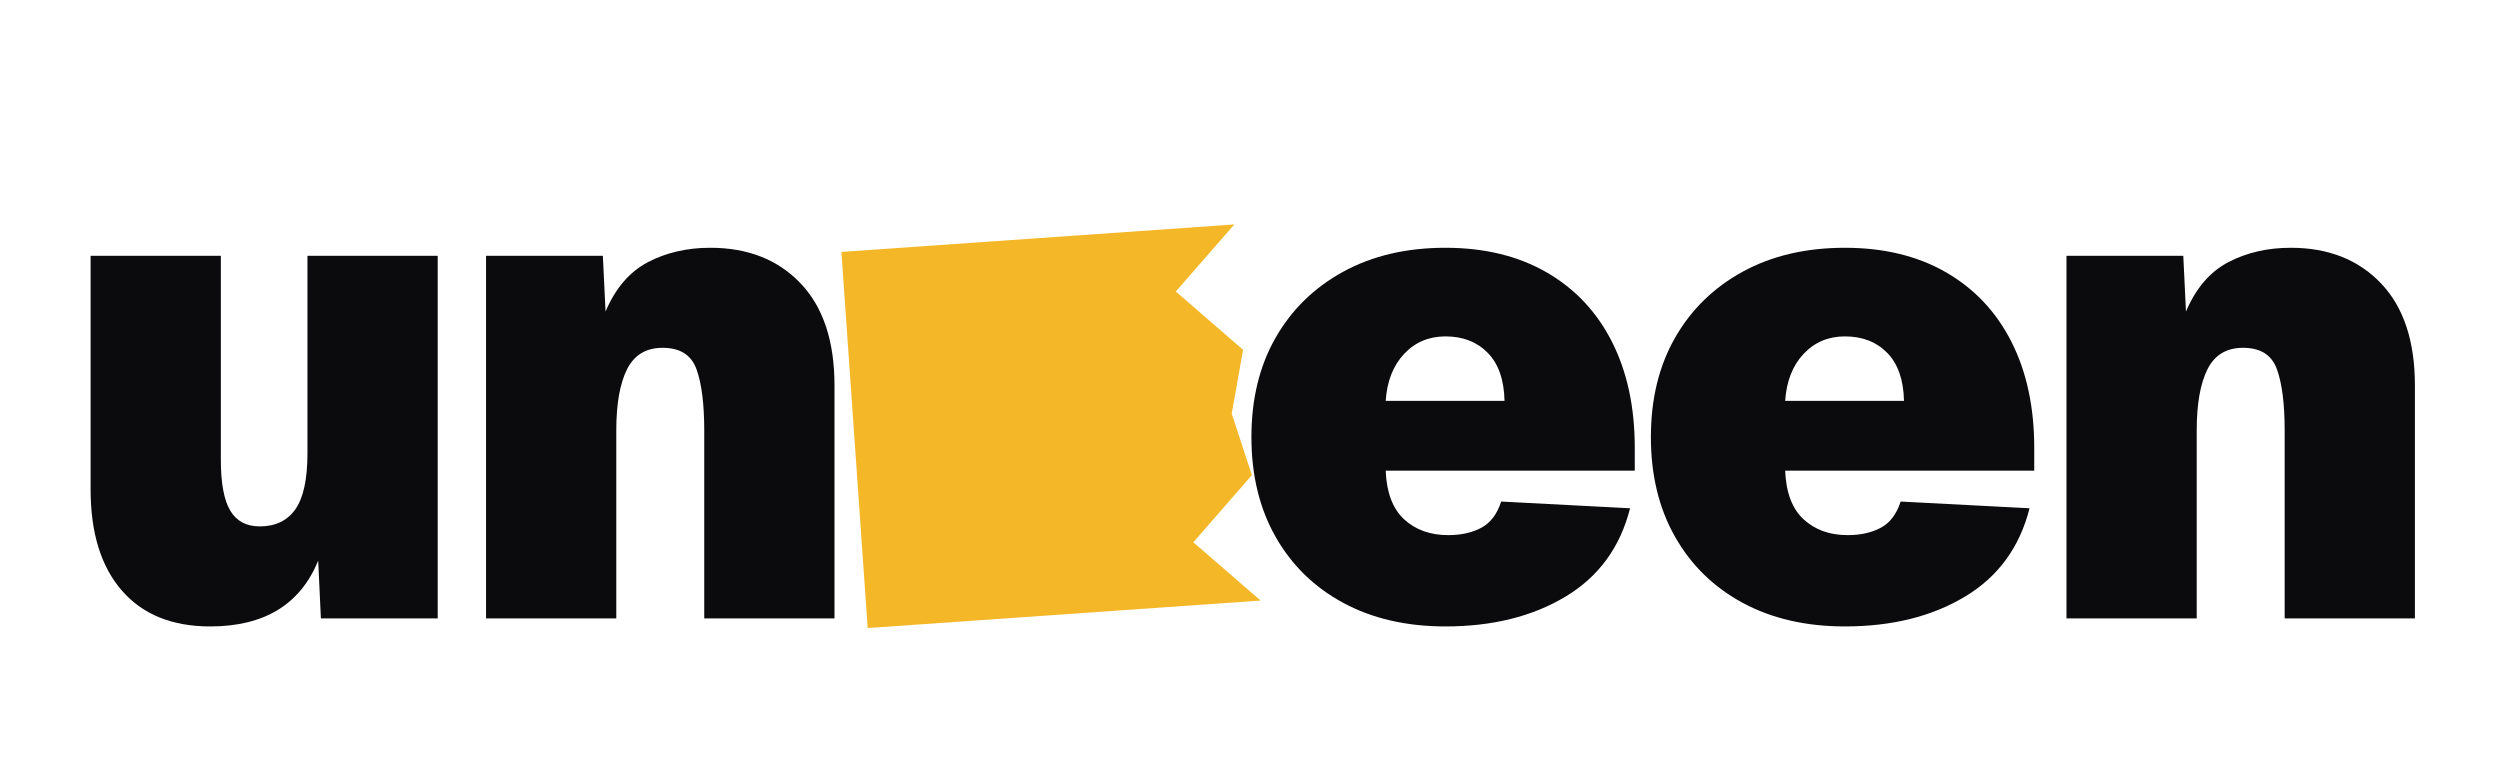
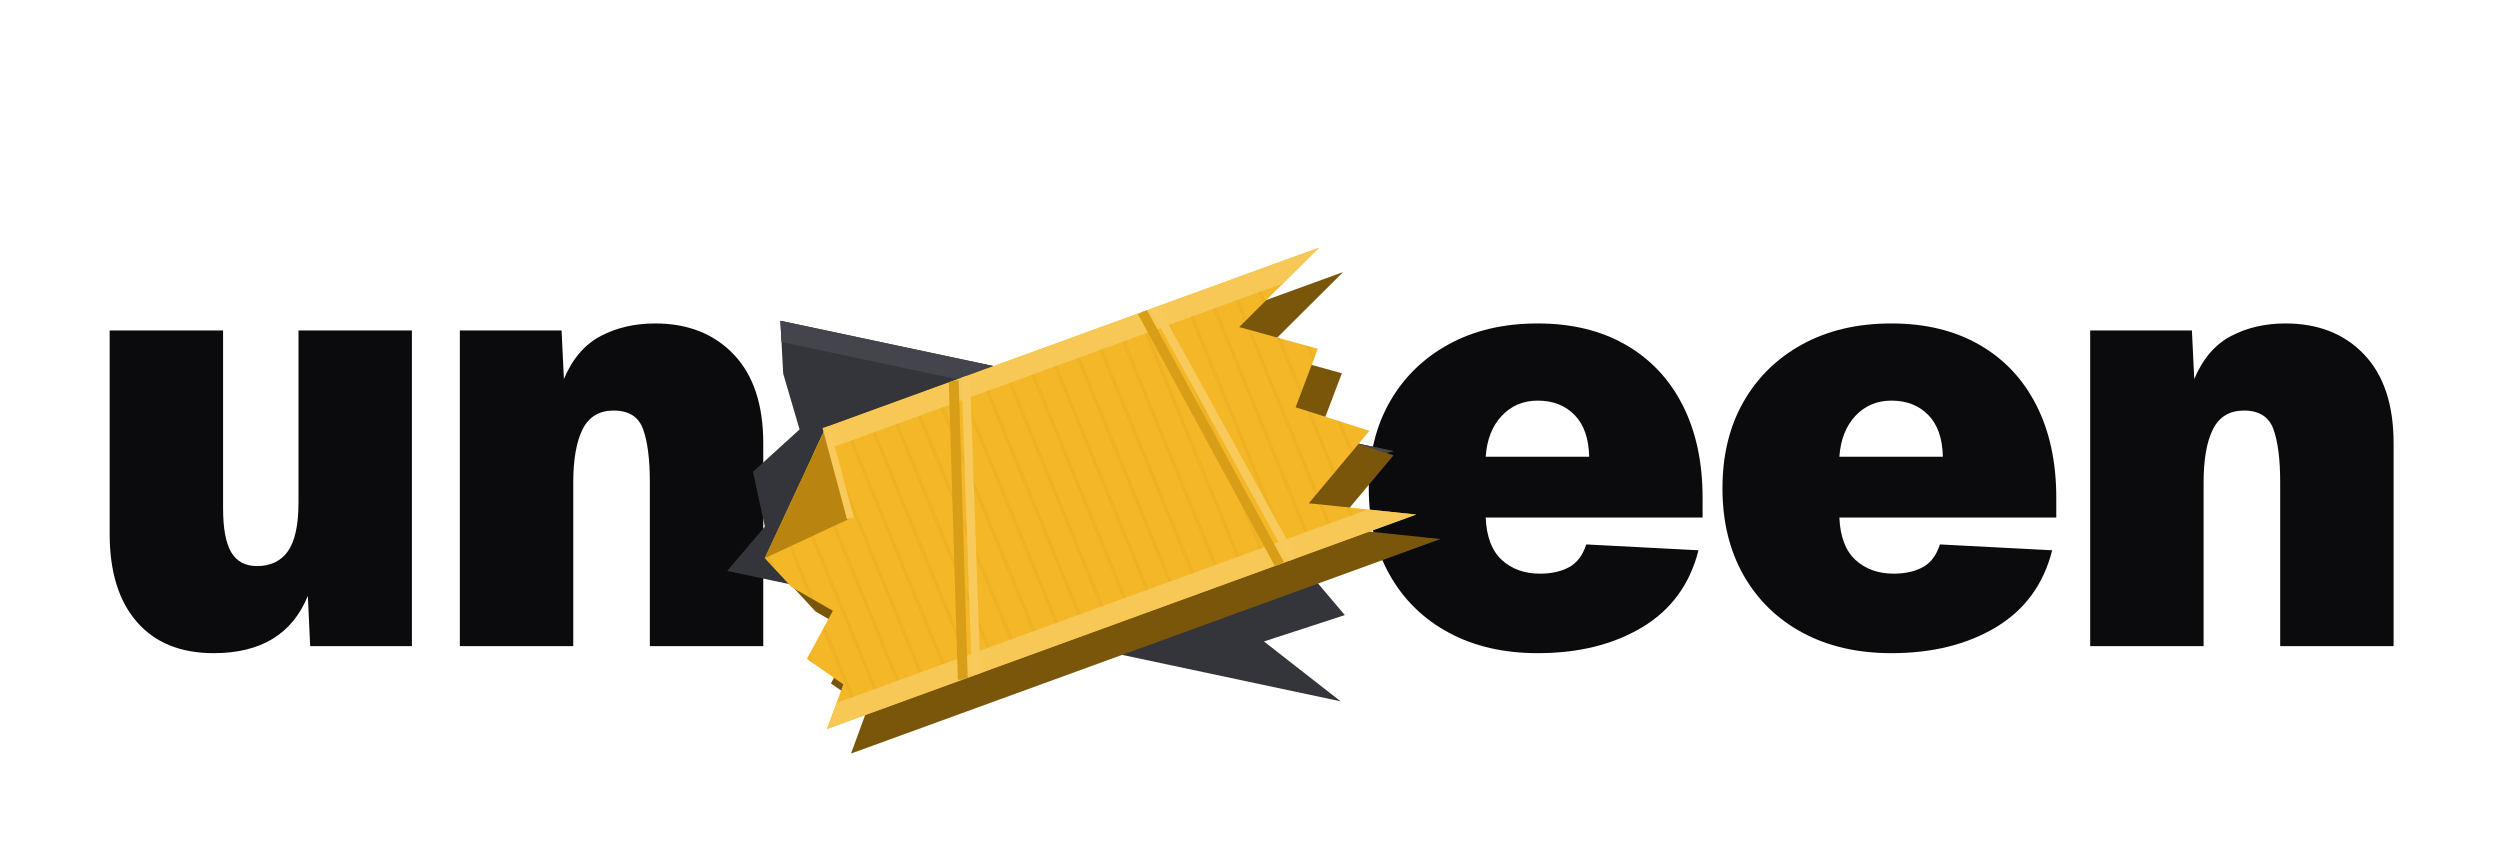
- <svg xmlns="http://www.w3.org/2000/svg" viewBox="0 0 283 88" width="283" height="88" role="img" aria-label="unzeen">
-   <g transform="translate(6 70) scale(0.076)" fill="#0B0B0D">
+ <svg xmlns="http://www.w3.org/2000/svg" viewBox="0 0 325 110" width="325" height="110" role="img" aria-label="unzeen">
+   <g transform="translate(10 84) scale(0.076)" fill="#0B0B0D">
    <path d="M234.0 12Q149.0 12 102.5 -41.5Q56.0 -95 56.0 -192V-540H250.0V-236Q250.0 -184 264.0 -160.5Q278.0 -137 308.0 -137Q343.0 -137 361.0 -162.5Q379.0 -188 379.0 -246V-540H573.0V0H399.0L395.0 -86Q355.0 12 234.0 12Z" />
-     <path d="M645.0 0V-540H819.0L823.0 -457Q845.0 -509 886.0 -530.5Q927.0 -552 979.0 -552Q1063.0 -552 1113.5 -499.0Q1164.0 -446 1164.0 -347V0H970.0V-280Q970.0 -339 958.5 -371.0Q947.0 -403 908.0 -403Q871.0 -403 855.0 -371.0Q839.0 -339 839.0 -280V0Z" />
-     <path d="M2074.0 12Q1987.0 12 1922.0 -23.0Q1857.0 -58 1821.0 -121.5Q1785.0 -185 1785.0 -270Q1785.0 -355 1821.0 -418.0Q1857.0 -481 1922.0 -516.5Q1987.0 -552 2074.0 -552Q2161.0 -552 2224.5 -515.5Q2288.0 -479 2322.0 -412.0Q2356.0 -345 2356.0 -254V-220H1985.0Q1987.0 -171 2012.5 -147.5Q2038.0 -124 2078.0 -124Q2107.0 -124 2127.5 -135.0Q2148.0 -146 2157.0 -174L2349.0 -164Q2327.0 -77 2253.0 -32.5Q2179.0 12 2074.0 12ZM1985.0 -324H2162.0Q2161.0 -371 2137.0 -395.5Q2113.0 -420 2074.0 -420Q2037.0 -420 2012.5 -394.0Q1988.0 -368 1985.0 -324Z" />
-     <path d="M2669.0 12Q2582.0 12 2517.0 -23.0Q2452.0 -58 2416.0 -121.5Q2380.0 -185 2380.0 -270Q2380.0 -355 2416.0 -418.0Q2452.0 -481 2517.0 -516.5Q2582.0 -552 2669.0 -552Q2756.0 -552 2819.5 -515.5Q2883.0 -479 2917.0 -412.0Q2951.0 -345 2951.0 -254V-220H2580.0Q2582.0 -171 2607.5 -147.5Q2633.0 -124 2673.0 -124Q2702.0 -124 2722.5 -135.0Q2743.0 -146 2752.0 -174L2944.0 -164Q2922.0 -77 2848.0 -32.5Q2774.0 12 2669.0 12ZM2580.0 -324H2757.0Q2756.0 -371 2732.0 -395.5Q2708.0 -420 2669.0 -420Q2632.0 -420 2607.5 -394.0Q2583.0 -368 2580.0 -324Z" />
-     <path d="M2999.0 0V-540H3173.0L3177.0 -457Q3199.0 -509 3240.0 -530.5Q3281.0 -552 3333.0 -552Q3417.0 -552 3467.5 -499.0Q3518.0 -446 3518.0 -347V0H3324.0V-280Q3324.0 -339 3312.5 -371.0Q3301.0 -403 3262.0 -403Q3225.0 -403 3209.0 -371.0Q3193.0 -339 3193.0 -280V0Z" />
+     <path d="M655.0 0V-540H829.0L833.0 -457Q855.0 -509 896.0 -530.5Q937.0 -552 989.0 -552Q1073.0 -552 1123.5 -499.0Q1174.0 -446 1174.0 -347V0H980.0V-280Q980.0 -339 968.5 -371.0Q957.0 -403 918.0 -403Q881.0 -403 865.0 -371.0Q849.0 -339 849.0 -280V0Z" />
  </g>
-   <g transform="rotate(-4 118.974 48.2488)">
-     <path d="M96.68,26.91 L141.27,26.91 L134.13,34.02 L141.27,41.14 L139.48,48.25 L141.27,55.36 L134.13,62.48 L141.27,69.59 L96.68,69.59Z" fill="#F4B728" />
+   <g transform="translate(40 84) scale(0.076)" fill="#0B0B0D">
+     <path d="M2104.0 12Q2017.0 12 1952.0 -23.0Q1887.0 -58 1851.0 -121.5Q1815.0 -185 1815.0 -270Q1815.0 -355 1851.0 -418.0Q1887.0 -481 1952.0 -516.5Q2017.0 -552 2104.0 -552Q2191.0 -552 2254.5 -515.5Q2318.0 -479 2352.0 -412.0Q2386.0 -345 2386.0 -254V-220H2015.0Q2017.0 -171 2042.5 -147.5Q2068.0 -124 2108.0 -124Q2137.0 -124 2157.5 -135.0Q2178.0 -146 2187.0 -174L2379.0 -164Q2357.0 -77 2283.0 -32.5Q2209.0 12 2104.0 12ZM2015.0 -324H2192.0Q2191.0 -371 2167.0 -395.5Q2143.0 -420 2104.0 -420Q2067.0 -420 2042.5 -394.0Q2018.0 -368 2015.0 -324Z" />
+     <path d="M2709.0 12Q2622.0 12 2557.0 -23.0Q2492.0 -58 2456.0 -121.5Q2420.0 -185 2420.0 -270Q2420.0 -355 2456.0 -418.0Q2492.0 -481 2557.0 -516.5Q2622.0 -552 2709.0 -552Q2796.0 -552 2859.5 -515.5Q2923.0 -479 2957.0 -412.0Q2991.0 -345 2991.0 -254V-220H2620.0Q2622.0 -171 2647.5 -147.5Q2673.0 -124 2713.0 -124Q2742.0 -124 2762.5 -135.0Q2783.0 -146 2792.0 -174L2984.0 -164Q2962.0 -77 2888.0 -32.5Q2814.0 12 2709.0 12ZM2620.0 -324H2797.0Q2796.0 -371 2772.0 -395.5Q2748.0 -420 2709.0 -420Q2672.0 -420 2647.5 -394.0Q2623.0 -368 2620.0 -324Z" />
+     <path d="M3049.0 0V-540H3223.0L3227.0 -457Q3249.0 -509 3290.0 -530.5Q3331.0 -552 3383.0 -552Q3467.0 -552 3517.5 -499.0Q3568.0 -446 3568.0 -347V0H3374.0V-280Q3374.0 -339 3362.5 -371.0Q3351.0 -403 3312.0 -403Q3275.0 -403 3259.0 -371.0Q3243.0 -339 3243.0 -280V0Z" />
+   </g>
+   <g transform="rotate(12 137.8634 66.43488)">
+     <path d="M97.10,49.81 L178.63,49.81 L166.66,55.35 L174.44,60.89 L169.65,66.43 L176.83,71.98 L167.26,77.52 L178.63,83.06 L97.10,83.06 L100.69,76.41 L97.70,69.76 L102.48,63.11 L98.89,56.46 L97.10,49.81Z" fill="#34343B" />
+     <clipPath id="tp25">
+       <path d="M97.10,49.81 L178.63,49.81 L166.66,55.35 L174.44,60.89 L169.65,66.43 L176.83,71.98 L167.26,77.52 L178.63,83.06 L97.10,83.06 L100.69,76.41 L97.70,69.76 L102.48,63.11 L98.89,56.46 L97.10,49.81Z" />
+     </clipPath>
+     <g clip-path="url(#tp25)">
+       <rect x="97.099" y="49.814" width="81.529" height="2.66" fill="#44444C" />
+       <path d="M131.34,49.814 L139.65,83.056" stroke="#232328" stroke-width="2.99" fill="none" />
+       <path d="M134.00,49.814 L142.31,83.056" stroke="#44444C" stroke-width="1.33" fill="none" />
+     </g>
+   </g>
+   <g transform="rotate(-20 139.494 63.48)">
+     <path d="M112.03,45.01 L180.26,45.01 L166.96,51.17 L175.60,57.32 L170.29,63.48 L178.26,69.64 L167.63,75.79 L180.26,81.95 L98.73,81.95 L102.72,77.22 L99.39,72.49 L104.71,67.76 L100.72,63.04 L98.73,58.31Z" fill="#7A560A" transform="translate(1.85 4.06)" />
+     <path d="M112.03,45.01 L180.26,45.01 L166.96,51.17 L175.60,57.32 L170.29,63.48 L178.26,69.64 L167.63,75.79 L180.26,81.95 L98.73,81.95 L102.72,77.22 L99.39,72.49 L104.71,67.76 L100.72,63.04 L98.73,58.31Z" fill="#F4B728" />
+     <clipPath id="tp26">
+       <path d="M112.03,45.01 L180.26,45.01 L166.96,51.17 L175.60,57.32 L170.29,63.48 L178.26,69.64 L167.63,75.79 L180.26,81.95 L98.73,81.95 L102.72,77.22 L99.39,72.49 L104.71,67.76 L100.72,63.04 L98.73,58.31Z" />
+     </clipPath>
+     <g clip-path="url(#tp26)">
+       <path d="M98.73,45.012 l1.48,36.936M101.87,45.012 l1.48,36.936M105.01,45.012 l1.48,36.936M108.15,45.012 l1.48,36.936M111.29,45.012 l1.48,36.936M114.43,45.012 l1.48,36.936M117.57,45.012 l1.48,36.936M120.71,45.012 l1.48,36.936M123.85,45.012 l1.48,36.936M126.99,45.012 l1.48,36.936M130.13,45.012 l1.48,36.936M133.26,45.012 l1.48,36.936M136.40,45.012 l1.48,36.936M139.54,45.012 l1.48,36.936M142.68,45.012 l1.48,36.936M145.82,45.012 l1.48,36.936M148.96,45.012 l1.48,36.936M152.10,45.012 l1.48,36.936M155.24,45.012 l1.48,36.936M158.38,45.012 l1.48,36.936M161.52,45.012 l1.48,36.936M164.66,45.012 l1.48,36.936M167.80,45.012 l1.48,36.936M170.94,45.012 l1.48,36.936M174.08,45.012 l1.48,36.936M177.22,45.012 l1.48,36.936" stroke="#D99E17" stroke-width="0.44" opacity=".22" fill="none" />
+       <rect x="98.73" y="45.012" width="81.529" height="2.77" fill="#F8CA5C" opacity=".9" />
+       <rect x="98.73" y="79.18" width="81.529" height="2.77" fill="#F8CA5C" opacity=".9" />
+       <path d="M129.71,45.012 L117.52,81.948" stroke="#D99E17" stroke-width="1.29" fill="none" />
+       <path d="M131.37,45.012 L119.37,81.948" stroke="#F8CA5C" stroke-width="1.11" fill="none" />
+       <path d="M155.80,45.012 L161.34,81.948" stroke="#D99E17" stroke-width="1.29" fill="none" />
+       <path d="M157.46,45.012 L163.19,81.948" stroke="#F8CA5C" stroke-width="1.11" fill="none" />
+     </g>
+     <path d="M112.03,45.012 L98.73,58.31 L110.96,57.25Z" fill="#B98410" />
+     <path d="M112.03,45.012 L110.96,57.25" stroke="#F8CA5C" stroke-width="0.92" />
  </g>
</svg>
